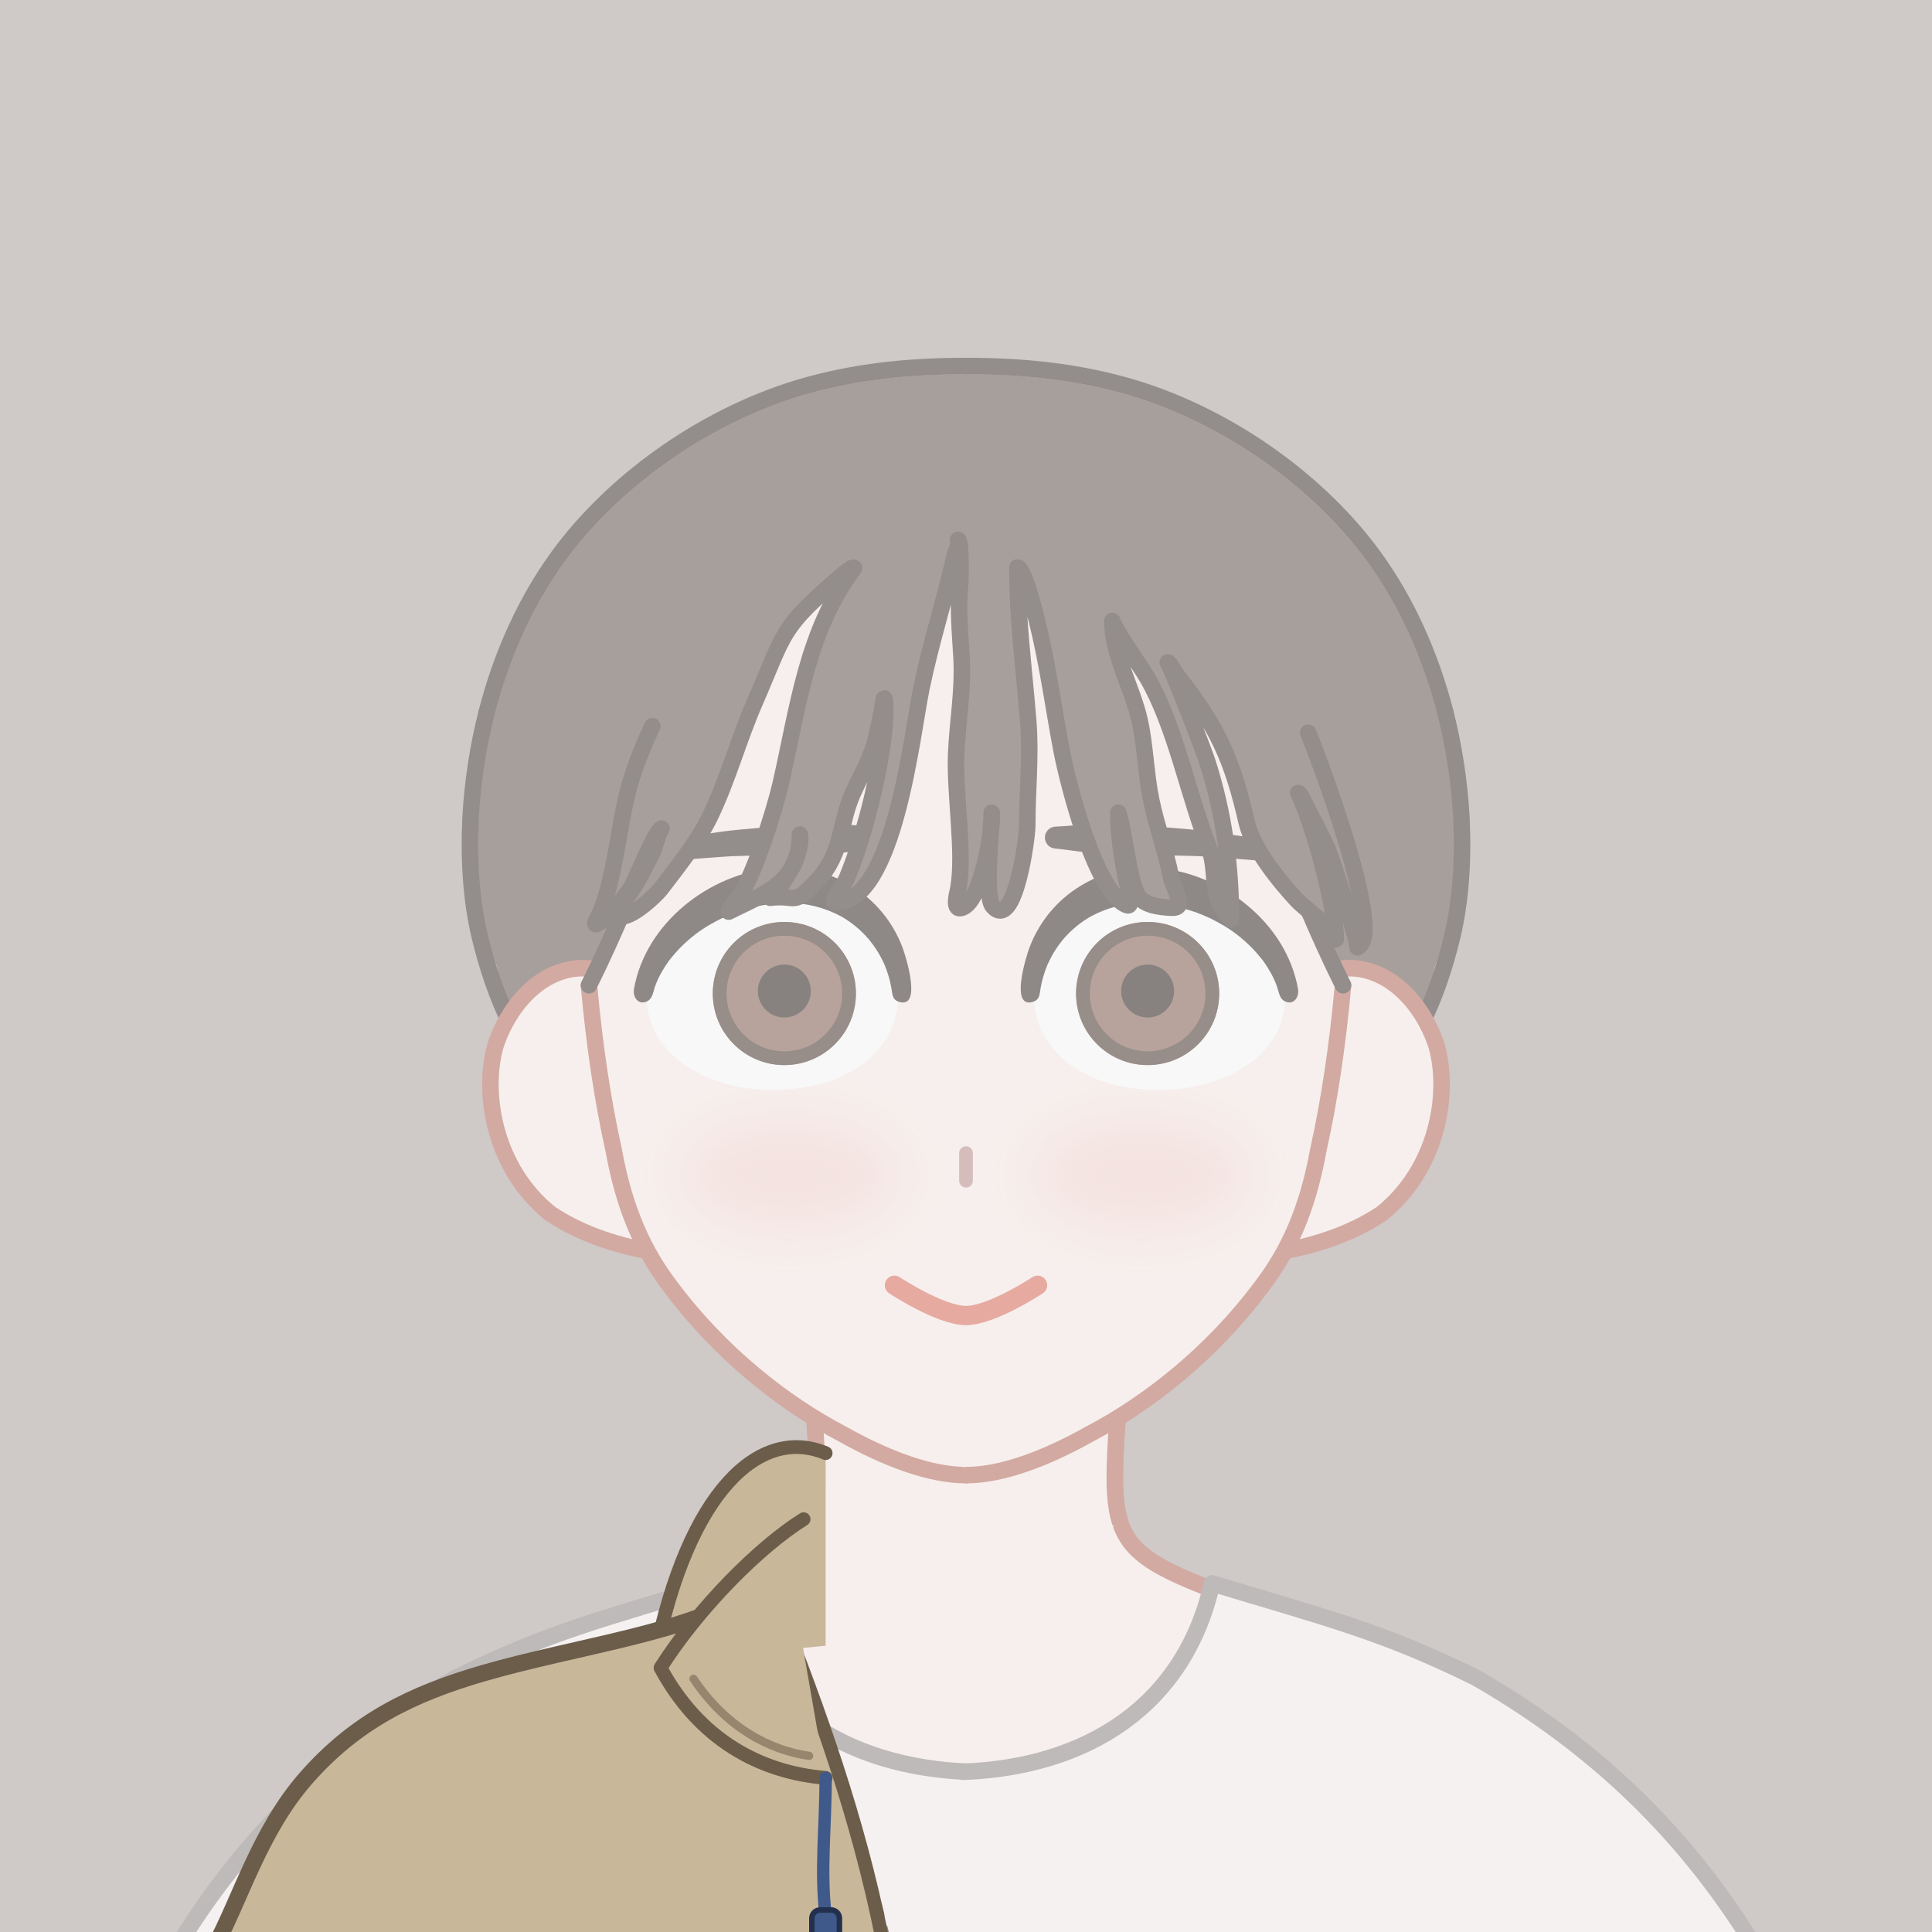
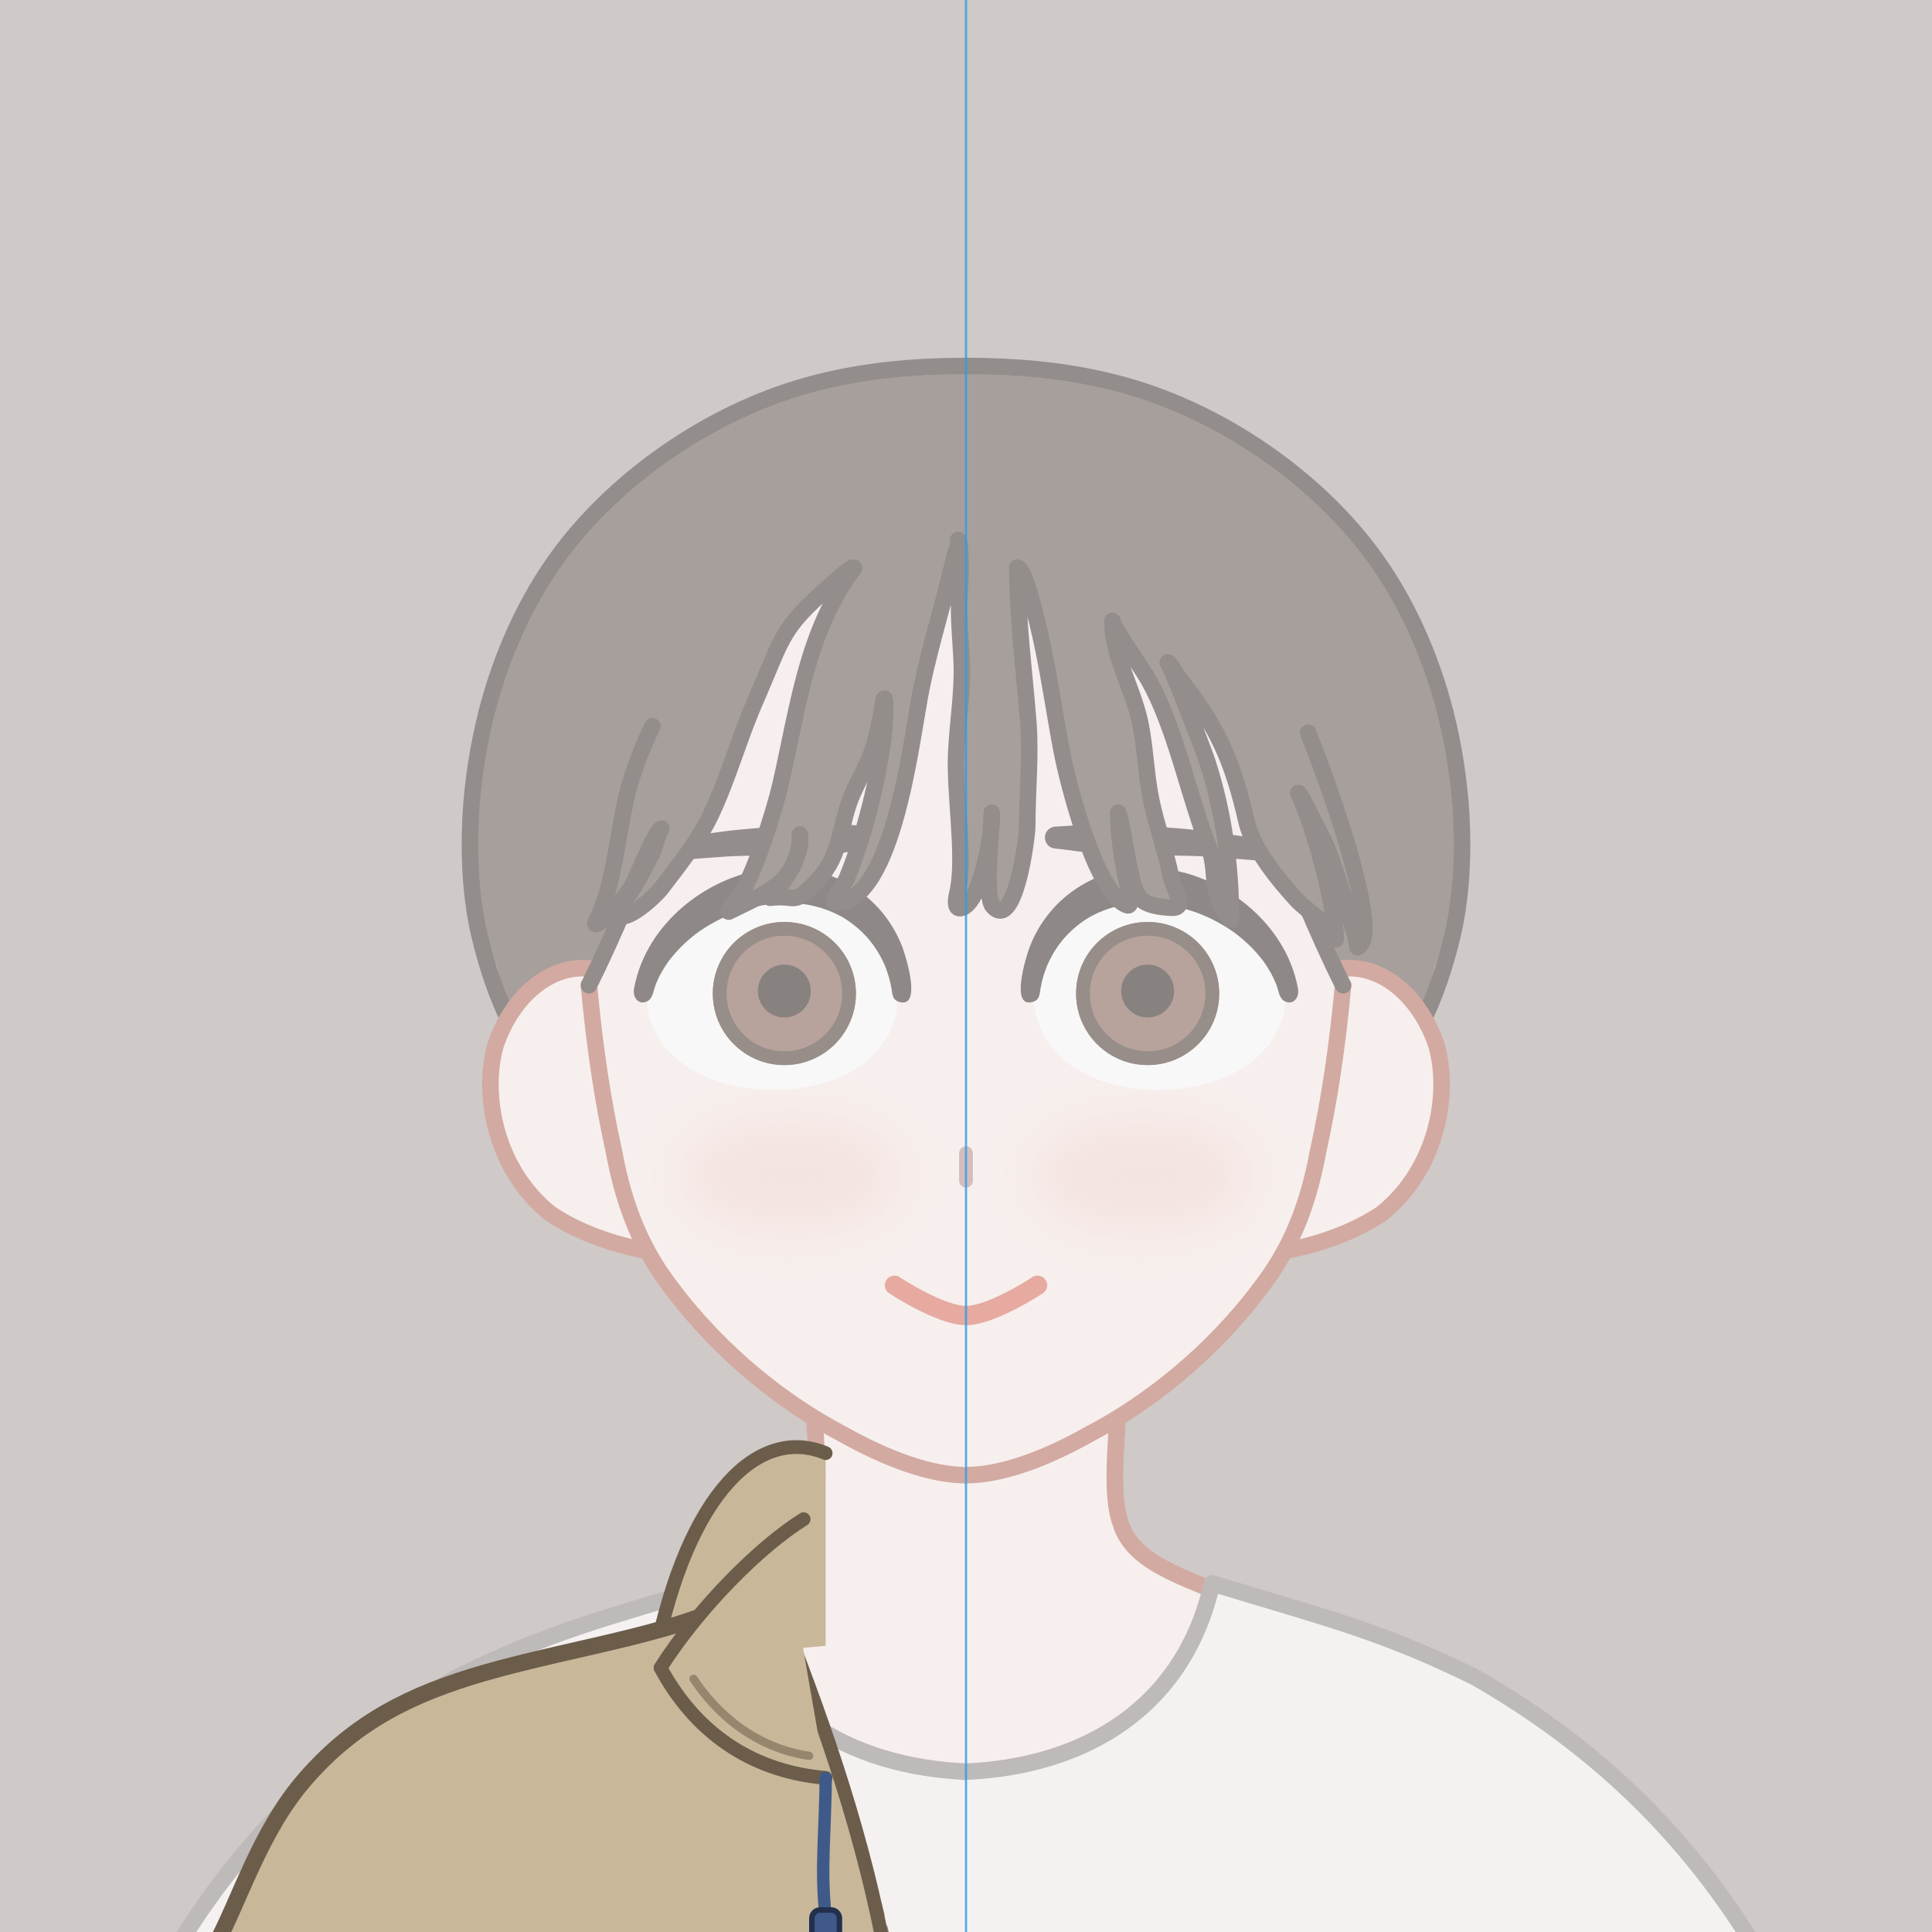
<svg xmlns="http://www.w3.org/2000/svg" width="702" height="702" viewBox="0 0 702 702">
  <g id="_ref">
    <g opacity="0.5">
      <defs>
        <clipPath id="makeup-blush-clip-path-32">
          <path d="M215.154 389.2 L359.154 389.2 L359.154 464.8 L215.154 464.8 Z" />
        </clipPath>
        <filter id="makeup-blush-filter-12" filterUnits="userSpaceOnUse" x="218.154" y="377" width="138" height="100" color-interpolation-filters="sRGB">
          <feGaussianBlur in="SourceGraphic" stdDeviation="9" color-interpolation-filters="linearRGB" />
        </filter>
        <clipPath id="cg-eye2">
          <path d="M242 360 C243.178 339.672 274.345 322.672 291.667 322.167 C315.335 321.476 333.5 338.667 333.5 360.667 C333.5 382.667 314 396 288 396 C262 396 240.727 381.963 242 360 Z" fill="#ffffff" />
        </clipPath>
      </defs>
      <rect width="702" height="702" fill="#ada19f" />
      <g data-layer="body">
        <g>
          <g>
            <path d="M295.671 489.536 C295.86 492.716 296.144 496.116 296.464 499.642 C297.826 514.657 301.926 539.769 294.878 553.441 C290.261 562.398 280.92 569.129 263.403 576.878 C201.389 604.31 121.546 617.454 90.97 686.317 C84.138 701.704 75.573 709.986 91.684 710.505 C172.929 713.121 257.936 710.936 339.784 711.863 C343.856 711.909 347.928 711.955 352 712 L352 490 C333.295 490 314.238 489.776 295.671 489.536 Z" fill="#fdeeea" />
            <path d="M82.239 710.936 C110.769 630.434 156.416 616.431 231.1 588.839 C305.46 561.366 299.091 568.122 294.374 492.286 C294.334 491.649 294.298 491.019 294.267 490.397" fill="none" stroke="#b46352" stroke-width="6" stroke-linecap="round" stroke-linejoin="round" />
            <path d="M214.397 621.514 C239.223 625.184 260.265 629.212 285.965 632.16 C304.952 634.337 315.621 632.997 329.595 648.055" fill="none" stroke="#b46352" stroke-width="5" stroke-linecap="round" opacity="0.35" />
          </g>
        </g>
        <g transform="translate(702 0) scale(-1 1)">
          <g>
            <path d="M295.671 489.536 C295.86 492.716 296.144 496.116 296.464 499.642 C297.826 514.657 301.926 539.769 294.878 553.441 C290.261 562.398 280.92 569.129 263.403 576.878 C201.389 604.31 121.546 617.454 90.97 686.317 C84.138 701.704 75.573 709.986 91.684 710.505 C172.929 713.121 257.936 710.936 339.784 711.863 C343.856 711.909 347.928 711.955 352 712 L352 490 C333.295 490 314.238 489.776 295.671 489.536 Z" fill="#fdeeea" />
            <path d="M82.239 710.936 C110.769 630.434 156.416 616.431 231.1 588.839 C305.46 561.366 299.091 568.122 294.374 492.286 C294.334 491.649 294.298 491.019 294.267 490.397" fill="none" stroke="#b46352" stroke-width="6" stroke-linecap="round" stroke-linejoin="round" />
            <path d="M214.397 621.514 C239.223 625.184 260.265 629.212 285.965 632.16 C304.952 634.337 315.621 632.997 329.595 648.055" fill="none" stroke="#b46352" stroke-width="5" stroke-linecap="round" opacity="0.35" />
          </g>
        </g>
      </g>
      <g data-layer="cloth">
        <g>
          <g />
          <g>
            <path d="M74.27 711.857 C75.096 711.857 79.455 711.785 79.27 710.857 C79.988 711.754 79.98 711.045 80.769 711.677 L352 712 L352 643.827 C352 643.827 331.27 644.738 331.27 640.857 C331.27 641.677 314.183 637.136 312.712 636.525 C293.686 628.622 281.108 615.775 268.622 596.894 C267.434 595.098 260.906 575.253 260.906 575.253 C260.906 575.253 250.529 579.563 238.02 583.014 C214.672 589.456 172.415 606.101 167.717 608.731 C138.02 625.357 104.398 654.614 83.864 679.173 C78.119 686.044 53.378 710.723 70.211 711.756 C71.508 711.835 72.891 711.857 74.27 711.857 Z" fill="#f9f2f1" />
            <path d="M63.073 709.523 C88.77 666.857 122.1 634.7 165.83 609.54 C199.77 592.857 218.52 588.357 261.6 575.333 C271.77 620.357 307.667 642.084 351.917 643.784" fill="none" stroke="#8b8382" stroke-width="6" stroke-linecap="round" stroke-linejoin="round" />
          </g>
        </g>
        <g transform="translate(702 0) scale(-1 1)">
          <g />
          <g>
            <path d="M74.27 711.857 C75.096 711.857 79.455 711.785 79.27 710.857 C79.988 711.754 79.98 711.045 80.769 711.677 L352 712 L352 643.827 C352 643.827 331.27 644.738 331.27 640.857 C331.27 641.677 314.183 637.136 312.712 636.525 C293.686 628.622 281.108 615.775 268.622 596.894 C267.434 595.098 260.906 575.253 260.906 575.253 C260.906 575.253 250.529 579.563 238.02 583.014 C214.672 589.456 172.415 606.101 167.717 608.731 C138.02 625.357 104.398 654.614 83.864 679.173 C78.119 686.044 53.378 710.723 70.211 711.756 C71.508 711.835 72.891 711.857 74.27 711.857 Z" fill="#f9f2f1" />
            <path d="M63.073 709.523 C88.77 666.857 122.1 634.7 165.83 609.54 C199.77 592.857 218.52 588.357 261.6 575.333 C271.77 620.357 307.667 642.084 351.917 643.784" fill="none" stroke="#8b8382" stroke-width="6" stroke-linecap="round" stroke-linejoin="round" />
          </g>
        </g>
      </g>
      <g data-layer="skinNeck">
        <g>
          <g>
            <path d="M296.464 499.642 C296.144 496.116 295.86 492.716 295.671 489.536 C314.238 489.776 333.295 490 352 490 L352 562.636 L351.354 562.564 L345.706 561.869 C333.876 560.36 321.926 558.6 310.081 557.018 C306.575 556.55 293.84 555.879 295.498 552.147 C301.677 538.233 297.784 514.195 296.464 499.642 Z" fill="#fdeeea" />
            <path d="M295.107 552.726 C298.619 541.358 296.351 524.081 294.374 492.286" fill="none" stroke="#b46352" stroke-width="6" stroke-linecap="round" stroke-linejoin="round" />
          </g>
        </g>
        <g transform="translate(702 0) scale(-1 1)">
          <g>
            <path d="M296.464 499.642 C296.144 496.116 295.86 492.716 295.671 489.536 C314.238 489.776 333.295 490 352 490 L352 562.636 L351.354 562.564 L345.706 561.869 C333.876 560.36 321.926 558.6 310.081 557.018 C306.575 556.55 293.84 555.879 295.498 552.147 C301.677 538.233 297.784 514.195 296.464 499.642 Z" fill="#fdeeea" />
            <path d="M295.107 552.726 C298.619 541.358 296.351 524.081 294.374 492.286" fill="none" stroke="#b46352" stroke-width="6" stroke-linecap="round" stroke-linejoin="round" />
          </g>
        </g>
      </g>
      <g data-layer="hairBase">
        <g>
          <g>
            <path d="M352 381.448 L352 135.951 L351.016 135.951 C330.344 135.951 310.656 137.919 290.968 143.826 C255.53 154.654 224.03 178.279 205.327 203.873 C186.623 229.467 175.795 262.936 173.826 297.39 C172.842 317.077 174.811 336.765 180.717 351.531 C182.027 358.081 184.209 364.632 187.262 370.602 C187.365 370.682 201.168 393.038 203.562 396.448 C204.832 398.257 211.612 404.019 213.517 405.842 C223.248 415.153 227.833 417.061 239.562 423.948 C253.821 432.321 287.168 441.633 303.192 437.819 C328.028 431.907 350.54 430.17 351.074 398.222 C351.102 396.519 351.452 381.949 352 381.448 Z" fill="#5d4e48" />
          </g>
          <g>
            <path d="M351 133 C330 133 310 135 290 141 C254 152 222 176 203 202 C191 218.4 182.2 238 176.8 259" fill="none" stroke="#352a27" stroke-width="6" stroke-linecap="round" stroke-linejoin="round" />
          </g>
          <g>
            <path d="M176.8 259 C173.7 271.3 171.7 284.1 171 297 C170.247 312.067 171.196 327.134 174.275 340.064 C179.731 362.97 189.199 384.12 205.639 400.625 C218.159 413.194 231.61 422.103 248.042 428.491 C248.47 428.658 248.896 428.816 249.319 428.964 C252.635 430.122 260.334 430.818 262.896 432.282" fill="none" stroke="#352a27" stroke-width="6" stroke-linecap="round" stroke-linejoin="round" />
          </g>
        </g>
        <g transform="translate(702 0) scale(-1 1)">
          <g>
            <path d="M352 381.448 L352 135.951 L351.016 135.951 C330.344 135.951 310.656 137.919 290.968 143.826 C255.53 154.654 224.03 178.279 205.327 203.873 C186.623 229.467 175.795 262.936 173.826 297.39 C172.842 317.077 174.811 336.765 180.717 351.531 C182.027 358.081 184.209 364.632 187.262 370.602 C187.365 370.682 201.168 393.038 203.562 396.448 C204.832 398.257 211.612 404.019 213.517 405.842 C223.248 415.153 227.833 417.061 239.562 423.948 C253.821 432.321 287.168 441.633 303.192 437.819 C328.028 431.907 350.54 430.17 351.074 398.222 C351.102 396.519 351.452 381.949 352 381.448 Z" fill="#5d4e48" />
          </g>
          <g>
            <path d="M351 133 C330 133 310 135 290 141 C254 152 222 176 203 202 C191 218.4 182.2 238 176.8 259" fill="none" stroke="#352a27" stroke-width="6" stroke-linecap="round" stroke-linejoin="round" />
          </g>
          <g>
            <path d="M176.8 259 C173.7 271.3 171.7 284.1 171 297 C170.247 312.067 171.196 327.134 174.275 340.064 C179.731 362.97 189.199 384.12 205.639 400.625 C218.159 413.194 231.61 422.103 248.042 428.491 C248.47 428.658 248.896 428.816 249.319 428.964 C252.635 430.122 260.334 430.818 262.896 432.282" fill="none" stroke="#352a27" stroke-width="6" stroke-linecap="round" stroke-linejoin="round" />
          </g>
        </g>
      </g>
      <g data-layer="ear">
        <g>
          <g>
            <path d="M215 352 C200 350 186 362 180 380 C175 398 180 425 200 441 C212 449 226 453 238 455 L225 380 Z" fill="#fdeeea" />
            <path d="M215 352 C200 350 186 362 180 380 C175 398 180 425 200 441 C212 449 226 453 238 455" fill="none" stroke="#b46352" stroke-width="6" stroke-linecap="round" stroke-linejoin="round" />
          </g>
        </g>
        <g transform="translate(702 0) scale(-1 1)">
          <g>
            <path d="M215 352 C200 350 186 362 180 380 C175 398 180 425 200 441 C212 449 226 453 238 455 L225 380 Z" fill="#fdeeea" />
            <path d="M215 352 C200 350 186 362 180 380 C175 398 180 425 200 441 C212 449 226 453 238 455" fill="none" stroke="#b46352" stroke-width="6" stroke-linecap="round" stroke-linejoin="round" />
          </g>
        </g>
      </g>
      <g data-layer="face">
        <g>
          <g>
            <path d="M352 200 L351 200 C322 200 296 208 278 228 C262 246 250 272 240 298 C232 318 223 340 214 358 C216 380 219 400 223 418 C227 440 234 455 244 468 C262 492 285 510 306 521 C322 530 338 536 351 536 L352 536 Z" fill="#fdeeea" />
            <path d="M214 358 C216 380 219 400 223 418 C227 440 234 455 244 468 C262 492 285 510 306 521 C322 530 338 536 351 536" fill="none" stroke="#b46352" stroke-width="6" stroke-linecap="round" stroke-linejoin="round" />
          </g>
        </g>
        <g transform="translate(702 0) scale(-1 1)">
          <g>
            <path d="M352 200 L351 200 C322 200 296 208 278 228 C262 246 250 272 240 298 C232 318 223 340 214 358 C216 380 219 400 223 418 C227 440 234 455 244 468 C262 492 285 510 306 521 C322 530 338 536 351 536 L352 536 Z" fill="#fdeeea" />
            <path d="M214 358 C216 380 219 400 223 418 C227 440 234 455 244 468 C262 492 285 510 306 521 C322 530 338 536 351 536" fill="none" stroke="#b46352" stroke-width="6" stroke-linecap="round" stroke-linejoin="round" />
          </g>
        </g>
      </g>
      <g data-layer="makeup">
        <g>
          <g>
            <g clip-path="url(#makeup-blush-clip-path-32)">
              <g filter="url(#makeup-blush-filter-12)">
                <ellipse cx="287.154" cy="427" rx="40" ry="21" fill="#f3bfb8" opacity="0.5" />
              </g>
            </g>
          </g>
        </g>
        <g transform="translate(702 0) scale(-1 1)">
          <g>
            <g clip-path="url(#makeup-blush-clip-path-32)">
              <g filter="url(#makeup-blush-filter-12)">
                <ellipse cx="287.154" cy="427" rx="40" ry="21" fill="#f3bfb8" opacity="0.5" />
              </g>
            </g>
          </g>
        </g>
      </g>
      <g data-layer="mouth">
        <g>
          <path d="M351 419 L351 429" fill="none" stroke="#b98a88" stroke-width="5" stroke-linecap="round" />
        </g>
        <g>
          <path d="M325 467 C325 467 341.59 478 351 478 C360.41 478 377 467 377 467" fill="none" stroke="#dc6450" stroke-width="7" stroke-linecap="round" stroke-linejoin="round" />
        </g>
      </g>
      <g data-layer="eye">
        <g transform="translate(285 361) scale(1) translate(-292 -361)">
          <path d="M242 360 C243.178 339.672 274.345 322.672 291.667 322.167 C315.335 321.476 333.5 338.667 333.5 360.667 C333.5 382.667 314 396 288 396 C262 396 240.727 381.963 242 360 Z" fill="#ffffff" />
          <g clip-path="url(#cg-eye2)">
            <g transform="translate(292 361) scale(0.26)">
              <g transform="translate(-110 -110) scale(1)">
                <g>
                  <circle cx="110" cy="110" r="100" fill="#7e5647" />
                  <circle cx="110" cy="106.526" r="37" fill="#1e1410" />
                </g>
              </g>
            </g>
            <circle cx="292" cy="361" r="23.5" fill="none" stroke="#3e2a22" stroke-width="5" />
          </g>
          <g>
            <path d="M328.289 350.247 L328.346 350.404 C326.72 346.855 325.084 344.255 322.641 341.211 L322.758 341.37 C319.598 337.758 316.589 335.249 312.429 332.847 L312.628 332.973 C300.334 326.364 287.171 327.046 274.294 331.56 L274.289 331.557 C272.521 332.234 270.886 332.924 269.166 333.715 L269.341 333.62 C267.606 334.487 266.011 335.351 264.333 336.322 L264.49 336.215 C262.896 337.216 261.303 338.226 259.808 339.373 L259.946 339.255 C255.932 342.384 253.172 345.112 250.03 349.127 L250.12 348.988 C248.035 351.95 246.428 354.662 245.138 358.063 C244.417 359.962 244.212 362.663 242.378 363.705 C239.23 365.493 236.768 362.578 237.37 359.245 C241.705 335.218 264.857 317.36 288.406 315.393 C309.011 313.672 327.776 325.333 334.927 344.263 C336.104 347.378 342.185 366.695 333.618 364.006 C331.101 363.216 331.256 360.996 330.878 358.899 C330.309 355.745 329.477 353.208 328.289 350.247 Z" fill="#2b201d" />
          </g>
        </g>
        <g transform="translate(702 0) scale(-1 1)">
          <g transform="translate(285 361) scale(1) translate(-292 -361)">
            <path d="M242 360 C243.178 339.672 274.345 322.672 291.667 322.167 C315.335 321.476 333.5 338.667 333.5 360.667 C333.5 382.667 314 396 288 396 C262 396 240.727 381.963 242 360 Z" fill="#ffffff" />
            <g clip-path="url(#cg-eye2)">
              <g transform="translate(292 361) scale(0.26)">
                <g transform="translate(-110 -110) scale(1)">
                  <g>
                    <circle cx="110" cy="110" r="100" fill="#7e5647" />
                    <circle cx="110" cy="106.526" r="37" fill="#1e1410" />
                  </g>
                </g>
              </g>
              <circle cx="292" cy="361" r="23.5" fill="none" stroke="#3e2a22" stroke-width="5" />
            </g>
            <g>
              <path d="M328.289 350.247 L328.346 350.404 C326.72 346.855 325.084 344.255 322.641 341.211 L322.758 341.37 C319.598 337.758 316.589 335.249 312.429 332.847 L312.628 332.973 C300.334 326.364 287.171 327.046 274.294 331.56 L274.289 331.557 C272.521 332.234 270.886 332.924 269.166 333.715 L269.341 333.62 C267.606 334.487 266.011 335.351 264.333 336.322 L264.49 336.215 C262.896 337.216 261.303 338.226 259.808 339.373 L259.946 339.255 C255.932 342.384 253.172 345.112 250.03 349.127 L250.12 348.988 C248.035 351.95 246.428 354.662 245.138 358.063 C244.417 359.962 244.212 362.663 242.378 363.705 C239.23 365.493 236.768 362.578 237.37 359.245 C241.705 335.218 264.857 317.36 288.406 315.393 C309.011 313.672 327.776 325.333 334.927 344.263 C336.104 347.378 342.185 366.695 333.618 364.006 C331.101 363.216 331.256 360.996 330.878 358.899 C330.309 355.745 329.477 353.208 328.289 350.247 Z" fill="#2b201d" />
            </g>
          </g>
        </g>
      </g>
      <g data-layer="hairLine">
        <g>
          <g>
            <path d="M351 200 C322 200 296 208 278 228 C262 246 250 272 240 298 C232 318 223 340 214 358" fill="none" stroke="#352a27" stroke-width="6" stroke-linecap="round" stroke-linejoin="round" />
          </g>
        </g>
        <g transform="translate(702 0) scale(-1 1)">
          <g>
            <path d="M351 200 C322 200 296 208 278 228 C262 246 250 272 240 298 C232 318 223 340 214 358" fill="none" stroke="#352a27" stroke-width="6" stroke-linecap="round" stroke-linejoin="round" />
          </g>
        </g>
      </g>
      <g data-layer="brow">
        <g>
          <g transform="translate(-7 0)">
            <g>
              <g>
                <path d="M251.563 304.691 L255.184 304.191 L258.804 303.682 L262.422 303.165 L264.202 302.909 L266.052 302.647 L269.671 302.131 L269.885 302.102 L272.476 301.783 L273.478 301.681 L276.448 301.377 L277.18 301.313 L280.822 300.993 L282.158 300.878 L284.513 300.7 L288.158 300.433 L290.032 300.3 L291.841 300.188 L295.489 299.974 L299.137 299.777 L300.11 299.728 L302.817 299.614 L306.468 299.48 L307.714 299.451 L308.96 299.444 L310.208 299.458 L311.456 299.489 L312.704 299.536 L312.854 299.541 L313.976 299.599 L315.225 299.674 L316.474 299.757 L317.723 299.845 L318.973 299.935 L320.222 300.025 L321.471 300.113 L322.72 300.195 L323.969 300.27 L325.218 300.335 L326 300.389 L326.757 300.595 L327.459 300.945 L328.079 301.424 L328.594 302.016 L328.983 302.696 L329.232 303.44 L329.332 304.218 L329.277 305 L329.072 305.757 L328.722 306.459 L328.242 307.079 L327.651 307.594 L326.97 307.983 L326.227 308.232 L325.449 308.332 L324.206 308.469 L322.964 308.615 L321.721 308.77 L320.479 308.93 L319.237 309.092 L317.995 309.254 L316.753 309.414 L315.511 309.568 L314.268 309.715 L313.174 309.837 L313.048 309.852 L311.806 309.982 L310.563 310.096 L309.319 310.193 L308.075 310.27 L306.83 310.324 L303.178 310.433 L300.499 310.499 L299.554 310.524 L295.901 310.61 L292.247 310.679 L290.471 310.706 L288.629 310.744 L284.975 310.81 L282.661 310.845 L281.367 310.876 L277.713 310.959 L277.043 310.972 L274.124 311.073 L273.212 311.102 L270.782 311.231 L270.649 311.24 L267.003 311.504 L265.15 311.639 L263.368 311.774 L259.724 312.055 L256.08 312.344 L252.437 312.643 L251.653 312.652 L250.882 312.507 L250.154 312.215 L249.497 311.787 L248.937 311.239 L248.494 310.592 L248.186 309.871 L248.024 309.103 L248.015 308.319 L248.159 307.549 L248.451 306.821 L248.88 306.164 L249.428 305.603 L250.075 305.16 L250.796 304.852 Z" fill="#352a27" />
              </g>
            </g>
          </g>
        </g>
        <g transform="translate(702 0) scale(-1 1)">
          <g transform="translate(-7 0)">
            <g>
              <g>
                <path d="M251.563 304.691 L255.184 304.191 L258.804 303.682 L262.422 303.165 L264.202 302.909 L266.052 302.647 L269.671 302.131 L269.885 302.102 L272.476 301.783 L273.478 301.681 L276.448 301.377 L277.18 301.313 L280.822 300.993 L282.158 300.878 L284.513 300.7 L288.158 300.433 L290.032 300.3 L291.841 300.188 L295.489 299.974 L299.137 299.777 L300.11 299.728 L302.817 299.614 L306.468 299.48 L307.714 299.451 L308.96 299.444 L310.208 299.458 L311.456 299.489 L312.704 299.536 L312.854 299.541 L313.976 299.599 L315.225 299.674 L316.474 299.757 L317.723 299.845 L318.973 299.935 L320.222 300.025 L321.471 300.113 L322.72 300.195 L323.969 300.27 L325.218 300.335 L326 300.389 L326.757 300.595 L327.459 300.945 L328.079 301.424 L328.594 302.016 L328.983 302.696 L329.232 303.44 L329.332 304.218 L329.277 305 L329.072 305.757 L328.722 306.459 L328.242 307.079 L327.651 307.594 L326.97 307.983 L326.227 308.232 L325.449 308.332 L324.206 308.469 L322.964 308.615 L321.721 308.77 L320.479 308.93 L319.237 309.092 L317.995 309.254 L316.753 309.414 L315.511 309.568 L314.268 309.715 L313.174 309.837 L313.048 309.852 L311.806 309.982 L310.563 310.096 L309.319 310.193 L308.075 310.27 L306.83 310.324 L303.178 310.433 L300.499 310.499 L299.554 310.524 L295.901 310.61 L292.247 310.679 L290.471 310.706 L288.629 310.744 L284.975 310.81 L282.661 310.845 L281.367 310.876 L277.713 310.959 L277.043 310.972 L274.124 311.073 L273.212 311.102 L270.782 311.231 L270.649 311.24 L267.003 311.504 L265.15 311.639 L263.368 311.774 L259.724 312.055 L256.08 312.344 L252.437 312.643 L251.653 312.652 L250.882 312.507 L250.154 312.215 L249.497 311.787 L248.937 311.239 L248.494 310.592 L248.186 309.871 L248.024 309.103 L248.015 308.319 L248.159 307.549 L248.451 306.821 L248.88 306.164 L249.428 305.603 L250.075 305.16 L250.796 304.852 Z" fill="#352a27" />
              </g>
            </g>
          </g>
        </g>
      </g>
      <g data-layer="hairFront">
        <g>
          <path d="M305.733 186.817 C294.238 185.54 240.866 243.136 241.784 255.077 C240.674 255.077 237.645 262.575 237.04 263.852 C234.006 270.261 231.637 276.089 229.473 282.854 C224.722 297.701 223.528 321.784 216.907 333.952 C213.407 340.387 226.108 328.123 227.076 326.931 C230.866 322.261 234.236 315.291 237.026 309.901 C237.795 308.414 239.601 301.249 240.347 301.062 C238.166 301.789 231.236 319.065 229.51 322.228 C228.435 324.198 222.587 330.215 224.114 332.172 C227.041 335.923 238.104 325.612 240.196 322.868 C246.435 314.684 253.72 305.622 258.158 296.348 C264.504 283.087 268.361 268.689 274.232 255.207 C285.615 229.07 283.667 227.563 306.559 207.951 C307.048 207.532 310.213 204.734 310.855 205.376 C293.499 228.518 289.976 257.37 283.538 285.296 C281.488 294.185 273.607 319.587 268.207 326.141 C267.544 326.945 264.43 330.199 264.777 331.241 C277.93 324.664 290.644 320.536 290.644 303.218 C291.831 310.342 284.732 321.345 279.866 326.211 C289.86 324.962 287.816 329.767 297.21 319.63 C306.148 309.986 304.963 299.465 309.748 288.529 C313.292 280.43 316.178 276.925 318.446 267.693 C319.185 264.684 319.812 261.647 320.355 258.597 C320.424 258.212 321.049 253.73 321.241 253.739 C322.041 253.778 321.459 263.522 321.267 265.378 C319.582 281.592 313.948 304.242 307.629 319.276 C306.566 321.805 301.179 328.09 303.757 328.022 C325.032 327.462 331.26 267.224 334.852 249.846 C338.256 233.382 343.222 218.146 346.833 202.12 C347.04 201.199 348.955 196.711 348.126 196.158 C349.332 196.882 349.042 210.643 348.838 212.748 C347.986 221.541 348.873 229.957 349.364 238.732 C350.059 251.146 347.934 261.835 347.429 273.987 C346.822 288.613 350.548 309.592 348.214 322.887 C348.019 323.996 346.115 330.372 348.956 329.987 C356.523 328.961 360.983 301.091 360.341 295.314 C360.341 301.626 357.532 325.715 360.781 329.339 C368.735 338.212 373.266 304.663 373.26 299.881 C373.244 287.329 374.612 274.748 373.625 262.205 C372.119 243.085 369.682 225.736 369.682 206.217 C372.447 206.217 377.315 227.653 378.113 231.217 C381.227 245.136 383.138 259.223 385.834 273.211 C388.027 284.591 398.193 324.903 409.55 328.915 C412.213 329.855 409.257 319.897 409.014 318.59 C407.58 310.88 406.327 303.174 406.327 295.314 C408.779 302.672 410.148 320.777 413.814 325.876 C416.14 329.11 421.92 329.642 425.582 329.831 C431.62 330.142 426.496 323.463 425.524 318.748 C423.574 309.293 420.279 300.128 418.333 290.862 C416.338 281.36 416.222 271.498 414.15 262.002 C411.517 249.936 404.171 238.046 404.171 225.617 C405.173 229.13 414.446 242.077 416.925 246.355 C427.031 263.799 431.618 288.458 439.142 307.65 C442.904 317.245 438.783 325.616 447.282 334.115 C447.282 314.589 444.715 295.595 438.753 276.97 C437.283 272.379 425.183 241.242 424.29 240.706 C424.807 240.319 427.309 244.95 427.741 245.494 C442.366 263.88 447.776 276.073 452.977 298.72 C455.206 308.428 464.679 320.01 471.403 327.241 C474.338 330.396 485.364 338.029 485.364 341.3 C485.364 329.474 477.065 298.835 471.712 288.129 C472.243 287.864 474.524 292.787 474.638 293.005 C477.16 297.83 479.675 302.689 481.992 307.615 C484.148 312.198 493.676 342.547 493.268 344.174 C503.573 339.594 488.121 298.181 484.828 290.231 C478.386 274.676 474.483 257.911 467.253 242.781 C465.382 238.865 451.556 218.197 449.438 218.432 C447.864 219.831 447.717 219.032 447.38 217.507 C446.158 211.982 429.112 200.262 424.29 195.439 L425.008 195.439" fill="#5d4e48" />
          <path d="M237.04 263.852 C234.006 270.261 231.637 276.089 229.473 282.854 C224.722 297.701 223.528 321.784 216.907 333.952 C213.407 340.387 226.108 328.123 227.076 326.931 C230.866 322.261 234.236 315.291 237.026 309.901 C237.795 308.414 239.601 301.249 240.347 301.062 C238.166 301.789 231.236 319.065 229.51 322.228 C228.435 324.198 222.587 330.215 224.114 332.172 C227.041 335.923 238.104 325.612 240.196 322.868 C246.435 314.684 253.72 305.622 258.158 296.348 C264.504 283.087 268.361 268.689 274.232 255.207 C285.615 229.07 283.167 228.563 306.059 208.951 C306.548 208.532 309.713 205.734 310.355 206.376 C292.999 229.518 289.976 257.37 283.538 285.296 C281.488 294.185 273.607 319.587 268.207 326.141 C267.544 326.945 264.43 330.199 264.777 331.241 C277.93 324.664 290.644 320.536 290.644 303.218 C291.831 310.342 284.732 321.345 279.866 326.211 C289.86 324.962 287.816 329.767 297.21 319.63 C306.148 309.986 304.963 299.465 309.748 288.529 C313.292 280.43 316.178 276.925 318.446 267.693 C319.185 264.684 319.812 261.647 320.355 258.597 C320.424 258.212 321.049 253.73 321.241 253.739 C322.041 253.778 321.459 263.522 321.267 265.378 C319.582 281.592 313.948 304.242 307.629 319.276 C306.566 321.805 301.179 328.09 303.757 328.022 C325.032 327.462 331.26 267.224 334.852 249.846 C338.256 233.382 343.222 218.146 346.833 202.12 C347.04 201.199 348.955 196.711 348.126 196.158 C349.332 196.882 349.042 210.643 348.838 212.748 C347.986 221.541 348.873 229.957 349.364 238.732 C350.059 251.146 347.934 261.835 347.429 273.987 C346.822 288.613 350.548 309.592 348.214 322.887 C348.019 323.996 346.115 330.372 348.956 329.987 C356.523 328.961 360.983 301.091 360.341 295.314 C360.341 301.626 357.532 325.715 360.781 329.339 C368.735 338.212 373.266 304.663 373.26 299.881 C373.244 287.329 374.612 274.748 373.625 262.205 C372.119 243.085 369.682 225.736 369.682 206.217 C372.447 206.217 377.315 227.653 378.113 231.217 C381.227 245.136 383.138 259.223 385.834 273.211 C388.027 284.591 398.193 324.903 409.55 328.915 C412.213 329.855 409.257 319.897 409.014 318.59 C407.58 310.88 406.327 303.174 406.327 295.314 C408.779 302.672 410.148 320.777 413.814 325.876 C416.14 329.11 421.92 329.642 425.582 329.831 C431.62 330.142 426.496 323.463 425.524 318.748 C423.574 309.293 420.279 300.128 418.333 290.862 C416.338 281.36 416.222 271.498 414.15 262.002 C411.517 249.936 404.171 238.046 404.171 225.617 C405.173 229.13 414.446 242.077 416.925 246.355 C427.031 263.799 431.618 288.458 439.142 307.65 C442.904 317.245 438.783 325.616 447.282 334.115 C447.282 314.589 444.715 295.595 438.753 276.97 C437.283 272.379 425.183 241.242 424.29 240.706 C424.807 240.319 427.309 244.95 427.741 245.494 C442.366 263.88 447.776 276.073 452.977 298.72 C455.206 308.428 464.679 320.01 471.403 327.241 C474.338 330.396 485.364 338.029 485.364 341.3 C485.364 329.474 477.065 298.835 471.712 288.129 C472.243 287.864 474.524 292.787 474.638 293.005 C477.16 297.83 479.675 302.689 481.992 307.615 C484.148 312.198 493.676 342.547 493.268 344.174 C503.573 339.594 478.621 274.181 475.328 266.231" fill="none" stroke="#352a27" stroke-width="6" stroke-linecap="round" stroke-linejoin="round" />
        </g>
      </g>
    </g>
  </g>
  <g id="hairBack-half">
    <path d="M300 528 C276 518 248 542 236 604 L300 598 Z" fill="#c9b79a" />
    <path d="M300 528 C276 518 250 542 238 602" fill="none" stroke="#6b5d4a" stroke-width="5" stroke-linecap="round" stroke-linejoin="round" />
  </g>
  <g id="clothUp-half">
    <path d="M271.5 579.1 C251 593 208.9 598.3 175.8 607.9 C149.6 615.5 129.2 625.5 111.1 646.2 C94.3 665.4 87.3 690.3 77.5 708.3 L72 712 L322 712 C314 668 300 628 290 600 L286 592 Z" fill="#c9b79a" />
    <path d="M271.5 579.1 C251 593 208.9 598.3 175.8 607.9 C149.6 615.5 129.2 625.5 111.1 646.2 C94.3 665.4 87.3 690.3 77.5 708.3" fill="none" stroke="#6b5d4a" stroke-width="6" stroke-linecap="round" stroke-linejoin="round" />
    <path d="M286 592 C300 628 314 668 322 712" fill="none" stroke="#6b5d4a" stroke-width="5" stroke-linecap="round" stroke-linejoin="round" />
    <path d="M292 606 C304 640 316 676 324 712" fill="none" stroke="#6b5d4a" stroke-width="2.5" stroke-linecap="round" stroke-linejoin="round" stroke-dasharray="4 5" opacity=".7" />
    <path d="M292 552 C276 562 254 584 240 606 C254 632 276 644 300 646 L292 600 C290 584 292 568 292 552 Z" fill="#c9b79a" />
    <path d="M292 552 C276 562 254 584 240 606 C254 632 276 644 300 646" fill="none" stroke="#6b5d4a" stroke-width="5" stroke-linecap="round" stroke-linejoin="round" />
    <path d="M252 610 C264 628 280 636 294 638" fill="none" stroke="#6b5d4a" stroke-width="3" stroke-linecap="round" stroke-linejoin="round" opacity=".55" />
    <path d="M300 646 C300 664 298 680 300 696" fill="none" stroke="#3f5a8a" stroke-width="4.5" stroke-linecap="round" stroke-linejoin="round" />
    <rect x="295" y="694" width="10" height="13" rx="3" fill="#3f5a8a" stroke="#22304d" stroke-width="2" />
  </g>
+   <g id="_guide">
+     <line x1="351" y1="0" x2="351" y2="712" stroke="#2f9be8" stroke-width="0.8" opacity="0.8" />
+   </g>
</svg>
